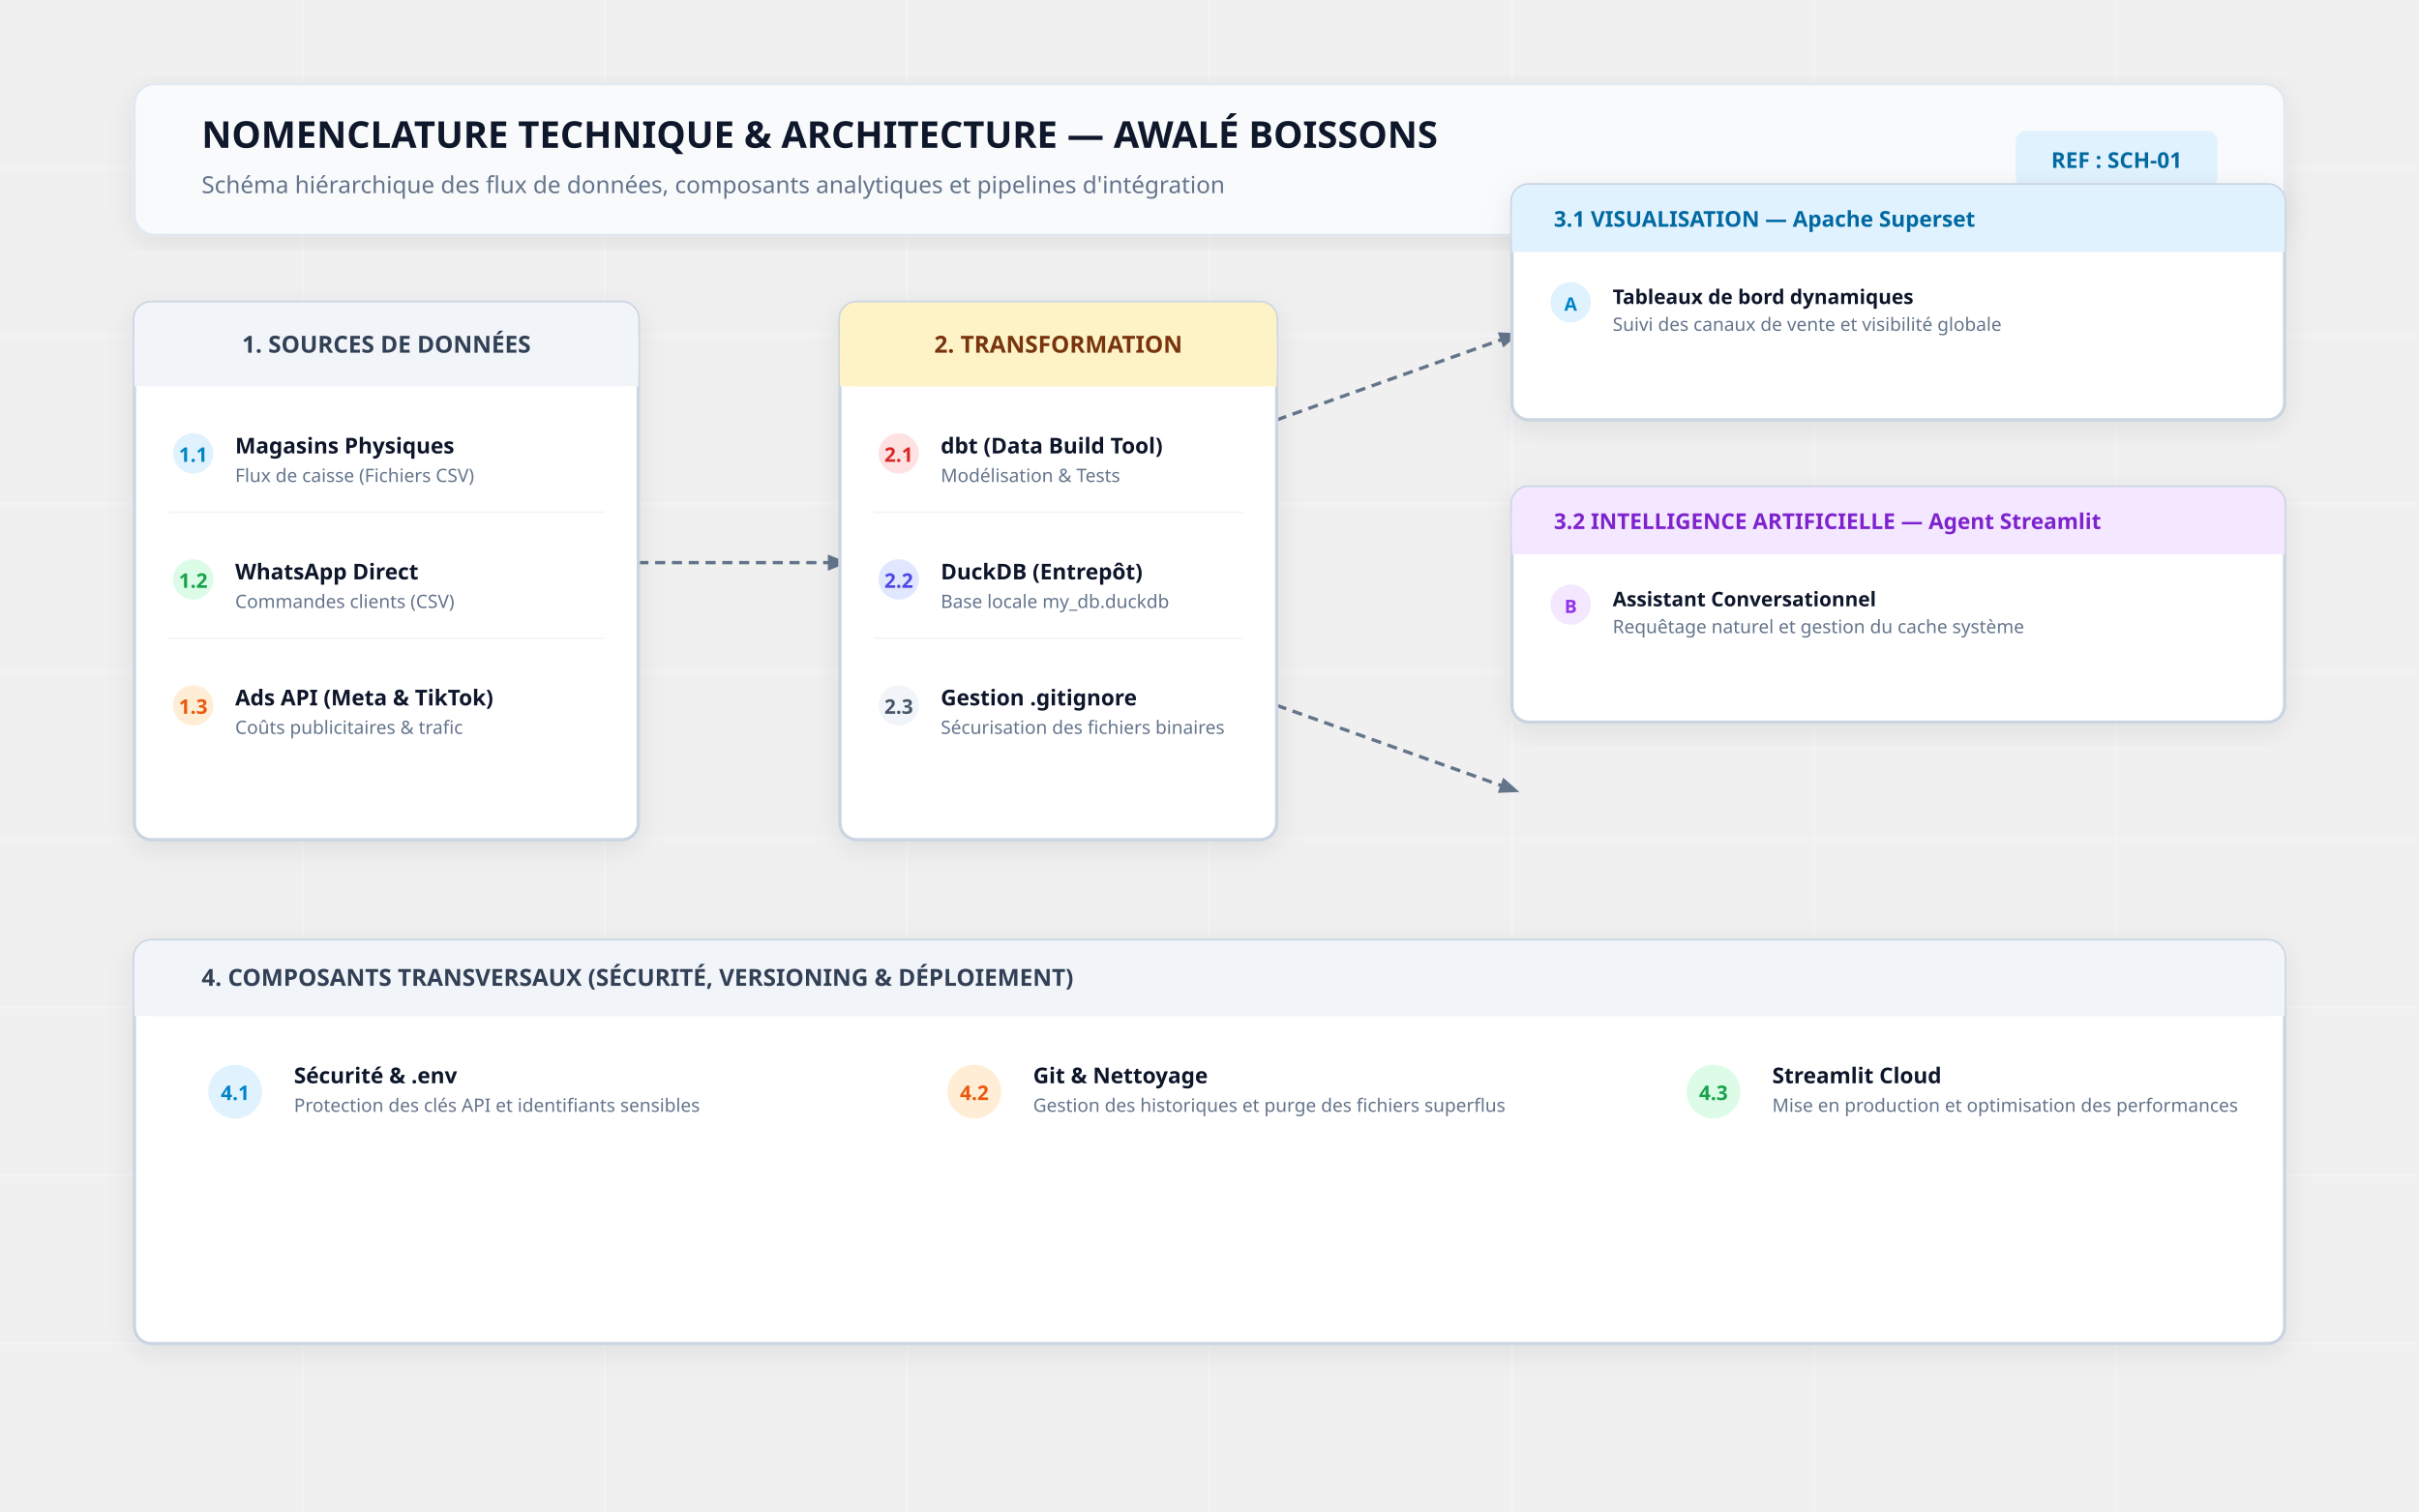
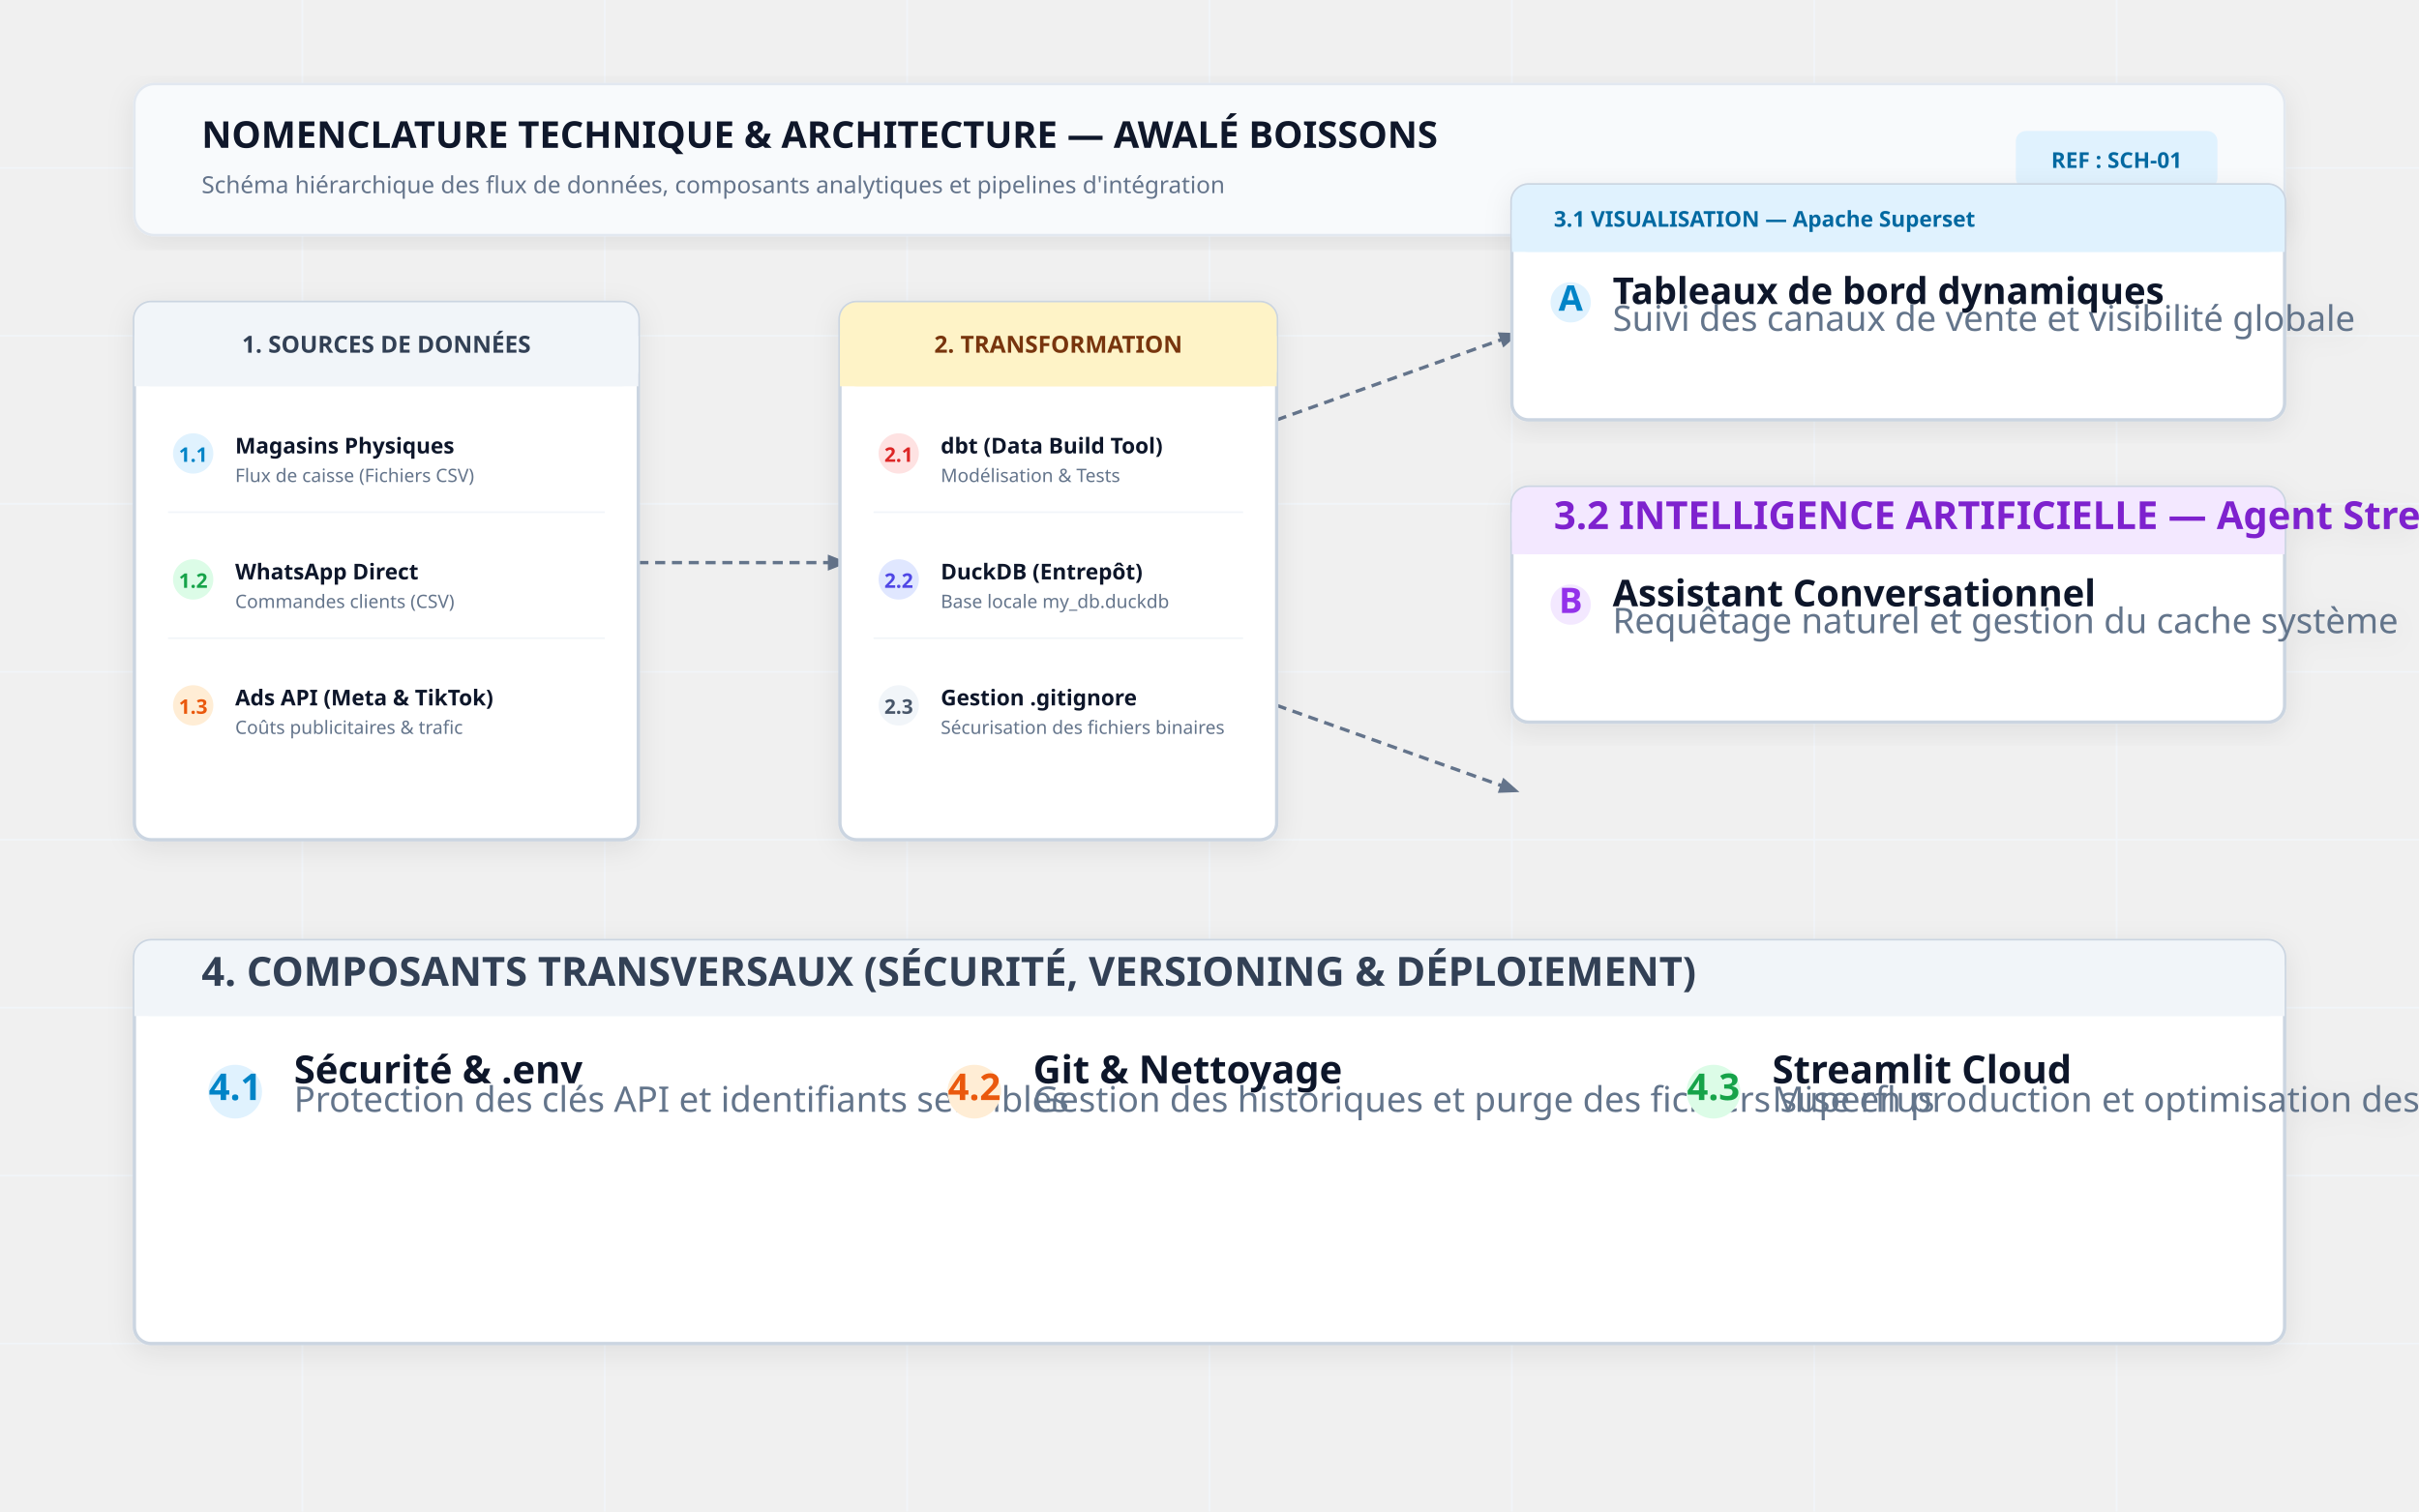
<svg xmlns="http://www.w3.org/2000/svg" viewBox="0 0 1440 900" width="100%" height="100%" style="background-color: #ffffff; font-family: 'Segoe UI', system-ui, sans-serif;">
  <defs>
    <filter id="shadow" x="-10%" y="-10%" width="120%" height="120%">
      <feDropShadow dx="0" dy="4" stdDeviation="8" flood-color="#0f172a" flood-opacity="0.08" />
    </filter>
    <marker id="arrow" viewBox="0 0 10 10" refX="6" refY="5" markerWidth="6" markerHeight="6" orient="auto-start-reverse">
      <path d="M 0 1 L 10 5 L 0 9 z" fill="#64748b" />
    </marker>
  </defs>
  <g stroke="#f1f5f9" stroke-width="1">
    <path d="M 0,100 L 1440,100 M 0,200 L 1440,200 M 0,300 L 1440,300 M 0,400 L 1440,400 M 0,500 L 1440,500 M 0,600 L 1440,600 M 0,700 L 1440,700 M 0,800 L 1440,800" />
    <path d="M 180,0 L 180,900 M 360,0 L 360,900 M 540,0 L 540,900 M 720,0 L 720,900 M 900,0 L 900,900 M 1080,0 L 1080,900 M 1260,0 L 1260,900" />
  </g>
  <g transform="translate(80, 50)">
    <rect x="0" y="0" width="1280" height="90" rx="12" fill="#f8fafc" stroke="#e2e8f0" stroke-width="1.5" filter="url(#shadow)" />
    <text x="40" y="38" fill="#0f172a" font-size="22" font-weight="700">NOMENCLATURE TECHNIQUE &amp; ARCHITECTURE — AWALÉ BOISSONS</text>
    <text x="40" y="65" fill="#64748b" font-size="14" font-weight="500">Schéma hiérarchique des flux de données, composants analytiques et pipelines d'intégration</text>
    <g transform="translate(1120, 28)">
      <rect x="0" y="0" width="120" height="34" rx="6" fill="#e0f2fe" />
      <text x="60" y="22" fill="#0369a1" font-size="13" font-weight="600" text-anchor="middle">REF : SCH-01</text>
    </g>
  </g>
  <g stroke="#64748b" stroke-width="2" fill="none" stroke-dasharray="6,4">
    <path d="M 380,335 L 500,335" marker-end="url(#arrow)" />
    <path d="M 760,250 L 900,200" marker-end="url(#arrow)" />
    <path d="M 760,420 L 900,470" marker-end="url(#arrow)" />
  </g>
  <g transform="translate(80, 180)" filter="url(#shadow)">
    <rect x="0" y="0" width="300" height="320" rx="10" fill="#ffffff" stroke="#cbd5e1" stroke-width="2" />
    <rect x="0" y="0" width="300" height="50" rx="10" fill="#f1f5f9" />
    <path d="M 0,20 L 0,50 L 300,50 L 300,20 Z" fill="#f1f5f9" />
    <text x="150" y="30" fill="#334155" font-size="14" font-weight="700" text-anchor="middle">1. SOURCES DE DONNÉES</text>
    <g transform="translate(20, 75)">
      <circle cx="15" cy="15" r="12" fill="#e0f2fe" />
      <text x="15" y="20" fill="#0284c7" font-size="12" font-weight="bold" text-anchor="middle">1.1</text>
      <text x="40" y="15" fill="#0f172a" font-size="13" font-weight="600">Magasins Physiques</text>
      <text x="40" y="32" fill="#64748b" font-size="11">Flux de caisse (Fichiers CSV)</text>
      <line x1="0" y1="50" x2="260" y2="50" stroke="#f1f5f9" stroke-width="1" />
    </g>
    <g transform="translate(20, 150)">
      <circle cx="15" cy="15" r="12" fill="#dcfce7" />
      <text x="15" y="20" fill="#16a34a" font-size="12" font-weight="bold" text-anchor="middle">1.2</text>
      <text x="40" y="15" fill="#0f172a" font-size="13" font-weight="600">WhatsApp Direct</text>
      <text x="40" y="32" fill="#64748b" font-size="11">Commandes clients (CSV)</text>
      <line x1="0" y1="50" x2="260" y2="50" stroke="#f1f5f9" stroke-width="1" />
    </g>
    <g transform="translate(20, 225)">
      <circle cx="15" cy="15" r="12" fill="#ffedd5" />
      <text x="15" y="20" fill="#ea580c" font-size="12" font-weight="bold" text-anchor="middle">1.3</text>
      <text x="40" y="15" fill="#0f172a" font-size="13" font-weight="600">Ads API (Meta &amp; TikTok)</text>
      <text x="40" y="32" fill="#64748b" font-size="11">Coûts publicitaires &amp; trafic</text>
    </g>
  </g>
  <g transform="translate(500, 180)" filter="url(#shadow)">
    <rect x="0" y="0" width="260" height="320" rx="10" fill="#ffffff" stroke="#cbd5e1" stroke-width="2" />
    <rect x="0" y="0" width="260" height="50" rx="10" fill="#fef3c7" />
    <path d="M 0,20 L 0,50 L 260,50 L 260,20 Z" fill="#fef3c7" />
    <text x="130" y="30" fill="#78350f" font-size="14" font-weight="700" text-anchor="middle">2. TRANSFORMATION</text>
    <g transform="translate(20, 75)">
      <circle cx="15" cy="15" r="12" fill="#fee2e2" />
      <text x="15" y="20" fill="#dc2626" font-size="12" font-weight="bold" text-anchor="middle">2.1</text>
      <text x="40" y="15" fill="#0f172a" font-size="13" font-weight="600">dbt (Data Build Tool)</text>
      <text x="40" y="32" fill="#64748b" font-size="11">Modélisation &amp; Tests</text>
      <line x1="0" y1="50" x2="220" y2="50" stroke="#f1f5f9" stroke-width="1" />
    </g>
    <g transform="translate(20, 150)">
      <circle cx="15" cy="15" r="12" fill="#e0e7ff" />
      <text x="15" y="20" fill="#4f46e5" font-size="12" font-weight="bold" text-anchor="middle">2.2</text>
      <text x="40" y="15" fill="#0f172a" font-size="13" font-weight="600">DuckDB (Entrepôt)</text>
      <text x="40" y="32" fill="#64748b" font-size="11">Base locale my_db.duckdb</text>
      <line x1="0" y1="50" x2="220" y2="50" stroke="#f1f5f9" stroke-width="1" />
    </g>
    <g transform="translate(20, 225)">
      <circle cx="15" cy="15" r="12" fill="#f1f5f9" />
      <text x="15" y="20" fill="#475569" font-size="12" font-weight="bold" text-anchor="middle">2.3</text>
      <text x="40" y="15" fill="#0f172a" font-size="13" font-weight="600">Gestion .gitignore</text>
      <text x="40" y="32" fill="#64748b" font-size="11">Sécurisation des fichiers binaires</text>
    </g>
  </g>
  <g transform="translate(900, 110)" filter="url(#shadow)">
    <rect x="0" y="0" width="460" height="140" rx="10" fill="#ffffff" stroke="#cbd5e1" stroke-width="2" />
    <rect x="0" y="0" width="460" height="40" rx="10" fill="#e0f2fe" />
    <path d="M 0,15 L 0,40 L 460,40 L 460,15 Z" fill="#e0f2fe" />
    <text x="25" y="25" fill="#0369a1" font-size="13" font-weight="700">3.1 VISUALISATION — Apache Superset</text>
    <g transform="translate(20, 55)">
      <circle cx="15" cy="15" r="12" fill="#e0f2fe" />
-       <text x="15" y="20" fill="#0284c7" font-size="11" font-weight="bold" text-anchor="middle">A</text>
-       <text x="40" y="16" fill="#0f172a" font-size="12" font-weight="600">Tableaux de bord dynamiques</text>
-       <text x="40" y="32" fill="#64748b" font-size="11">Suivi des canaux de vente et visibilité globale</text>
+       <text x="15" y="20" fill="#0284c7" font-size="21" font-weight="bold" text-anchor="middle">A</text>
+       <text x="40" y="16" fill="#0f172a" font-size="22" font-weight="600">Tableaux de bord dynamiques</text>
+       <text x="40" y="32" fill="#64748b" font-size="21">Suivi des canaux de vente et visibilité globale</text>
    </g>
  </g>
  <g transform="translate(900, 290)" filter="url(#shadow)">
    <rect x="0" y="0" width="460" height="140" rx="10" fill="#ffffff" stroke="#cbd5e1" stroke-width="2" />
    <rect x="0" y="0" width="460" height="40" rx="10" fill="#f3e8ff" />
    <path d="M 0,15 L 0,40 L 460,40 L 460,15 Z" fill="#f3e8ff" />
-     <text x="25" y="25" fill="#7e22ce" font-size="13" font-weight="700">3.2 INTELLIGENCE ARTIFICIELLE — Agent Streamlit</text>
+     <text x="25" y="25" fill="#7e22ce" font-size="23" font-weight="700">3.2 INTELLIGENCE ARTIFICIELLE — Agent Streamlit</text>
    <g transform="translate(20, 55)">
      <circle cx="15" cy="15" r="12" fill="#f3e8ff" />
-       <text x="15" y="20" fill="#9333ea" font-size="11" font-weight="bold" text-anchor="middle">B</text>
-       <text x="40" y="16" fill="#0f172a" font-size="12" font-weight="600">Assistant Conversationnel</text>
-       <text x="40" y="32" fill="#64748b" font-size="11">Requêtage naturel et gestion du cache système</text>
+       <text x="15" y="20" fill="#9333ea" font-size="21" font-weight="bold" text-anchor="middle">B</text>
+       <text x="40" y="16" fill="#0f172a" font-size="22" font-weight="600">Assistant Conversationnel</text>
+       <text x="40" y="32" fill="#64748b" font-size="21">Requêtage naturel et gestion du cache système</text>
    </g>
  </g>
  <g transform="translate(80, 560)" filter="url(#shadow)">
    <rect x="0" y="0" width="1280" height="240" rx="10" fill="#ffffff" stroke="#cbd5e1" stroke-width="2" />
    <rect x="0" y="0" width="1280" height="45" rx="10" fill="#f1f5f9" />
    <path d="M 0,15 L 0,45 L 1280,45 L 1280,15 Z" fill="#f1f5f9" />
-     <text x="40" y="27" fill="#334155" font-size="14" font-weight="700">4. COMPOSANTS TRANSVERSAUX (SÉCURITÉ, VERSIONING &amp; DÉPLOIEMENT)</text>
+     <text x="40" y="27" fill="#334155" font-size="24" font-weight="700">4. COMPOSANTS TRANSVERSAUX (SÉCURITÉ, VERSIONING &amp; DÉPLOIEMENT)</text>
    <g transform="translate(40, 70)">
      <circle cx="20" cy="20" r="16" fill="#e0f2fe" />
-       <text x="20" y="25" fill="#0284c7" font-size="12" font-weight="bold" text-anchor="middle">4.1</text>
-       <text x="55" y="15" fill="#0f172a" font-size="13" font-weight="600">Sécurité &amp; .env</text>
-       <text x="55" y="32" fill="#64748b" font-size="11">Protection des clés API et identifiants sensibles</text>
+       <text x="20" y="25" fill="#0284c7" font-size="22" font-weight="bold" text-anchor="middle">4.1</text>
+       <text x="55" y="15" fill="#0f172a" font-size="23" font-weight="600">Sécurité &amp; .env</text>
+       <text x="55" y="32" fill="#64748b" font-size="21">Protection des clés API et identifiants sensibles</text>
    </g>
    <g transform="translate(480, 70)">
      <circle cx="20" cy="20" r="16" fill="#ffedd5" />
-       <text x="20" y="25" fill="#ea580c" font-size="12" font-weight="bold" text-anchor="middle">4.2</text>
-       <text x="55" y="15" fill="#0f172a" font-size="13" font-weight="600">Git &amp; Nettoyage</text>
-       <text x="55" y="32" fill="#64748b" font-size="11">Gestion des historiques et purge des fichiers superflus</text>
+       <text x="20" y="25" fill="#ea580c" font-size="22" font-weight="bold" text-anchor="middle">4.2</text>
+       <text x="55" y="15" fill="#0f172a" font-size="23" font-weight="600">Git &amp; Nettoyage</text>
+       <text x="55" y="32" fill="#64748b" font-size="21">Gestion des historiques et purge des fichiers superflus</text>
    </g>
    <g transform="translate(920, 70)">
      <circle cx="20" cy="20" r="16" fill="#dcfce7" />
-       <text x="20" y="25" fill="#16a34a" font-size="12" font-weight="bold" text-anchor="middle">4.3</text>
-       <text x="55" y="15" fill="#0f172a" font-size="13" font-weight="600">Streamlit Cloud</text>
-       <text x="55" y="32" fill="#64748b" font-size="11">Mise en production et optimisation des performances</text>
+       <text x="20" y="25" fill="#16a34a" font-size="22" font-weight="bold" text-anchor="middle">4.3</text>
+       <text x="55" y="15" fill="#0f172a" font-size="23" font-weight="600">Streamlit Cloud</text>
+       <text x="55" y="32" fill="#64748b" font-size="21">Mise en production et optimisation des performances</text>
    </g>
  </g>
</svg>
